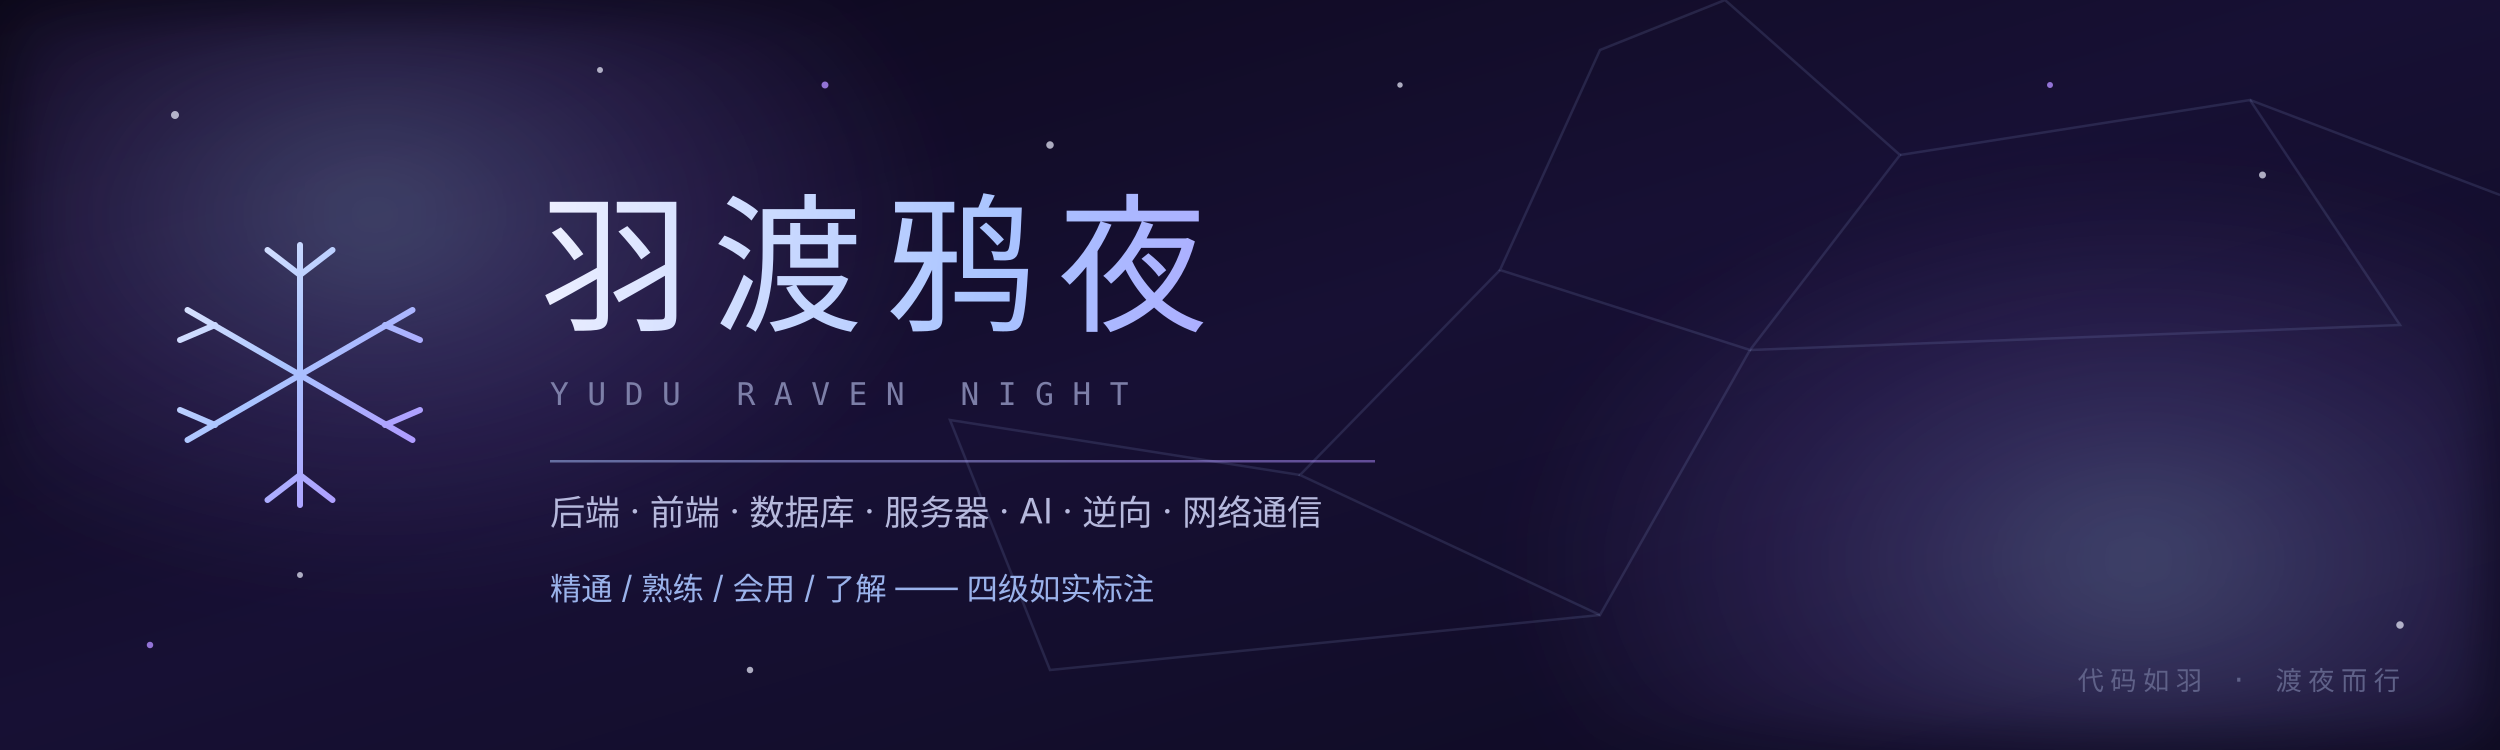
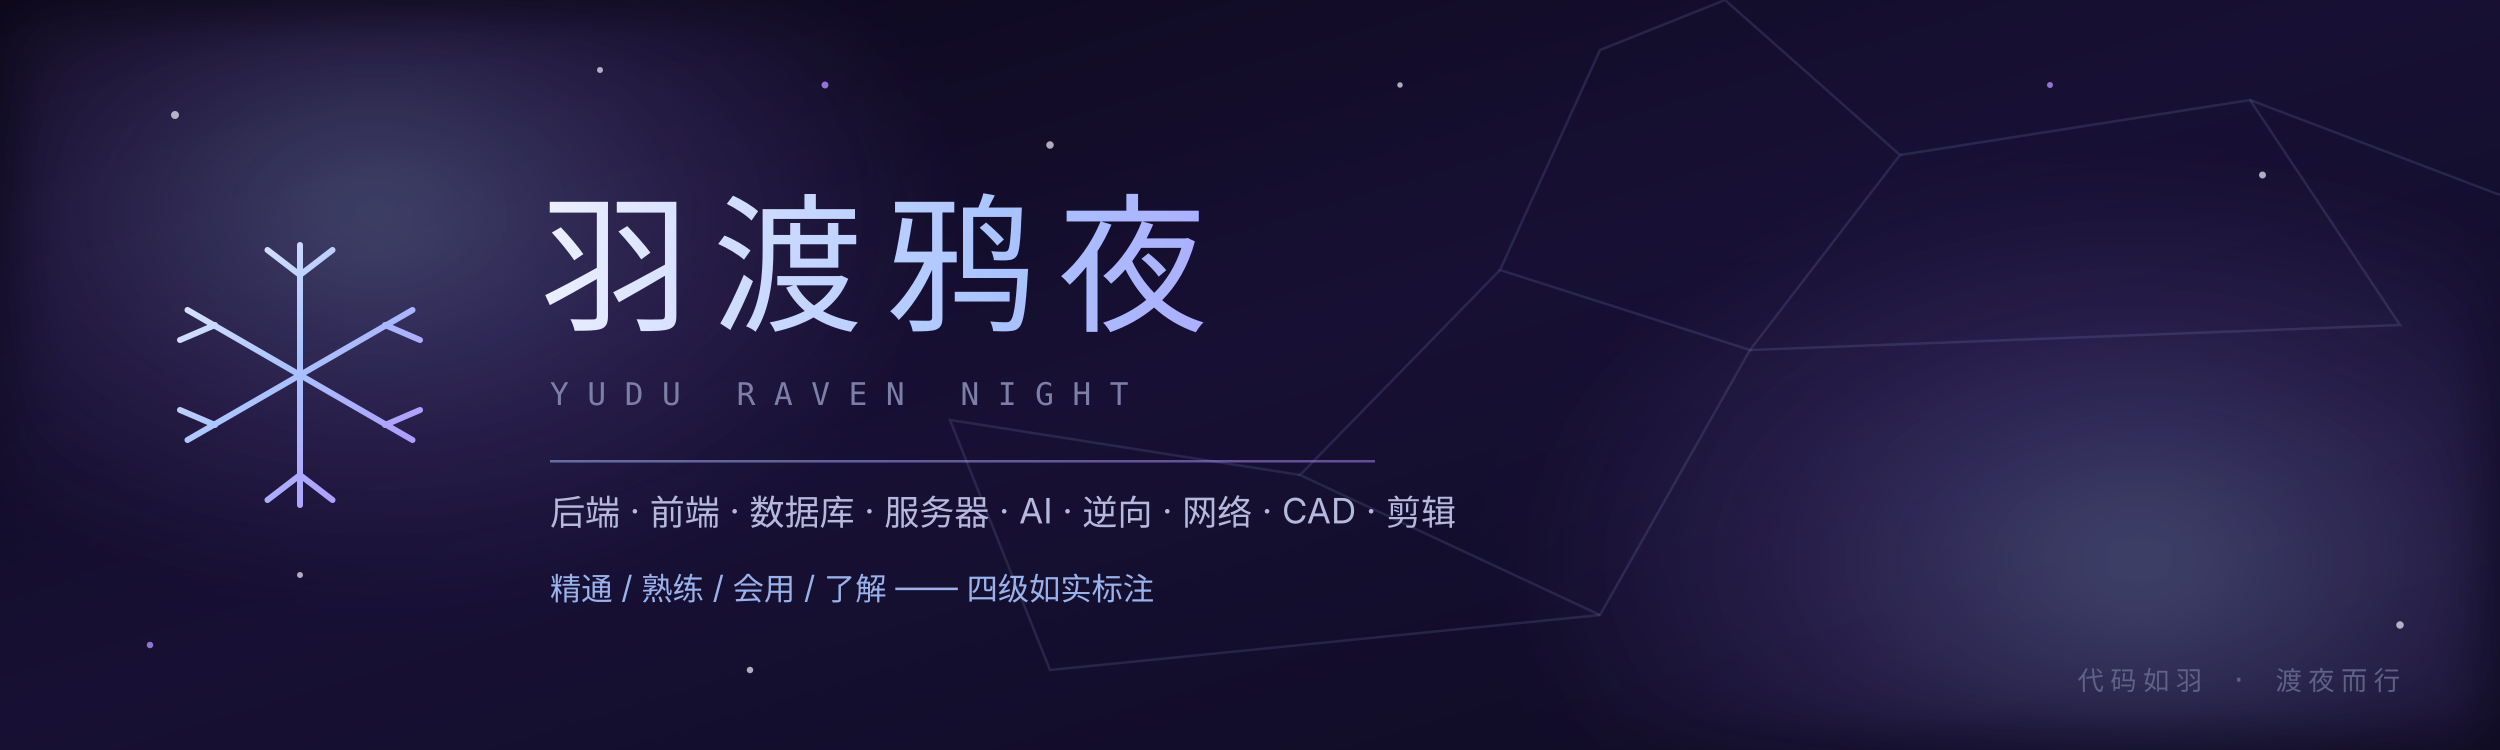
<svg xmlns="http://www.w3.org/2000/svg" viewBox="0 0 1000 300" width="1000" height="300" role="img" aria-label="羽渡鸦夜 · 全栈工程">
  <defs>
    <linearGradient id="bg" x1="0" y1="0" x2="1" y2="1">
      <stop offset="0%" stop-color="#0b0718" />
      <stop offset="48%" stop-color="#171034" />
      <stop offset="100%" stop-color="#0d0a20" />
    </linearGradient>
    <linearGradient id="ice" gradientUnits="userSpaceOnUse" x1="216" y1="80" x2="620" y2="140">
      <stop offset="0%" stop-color="#eef0ff" />
      <stop offset="45%" stop-color="#a9c4ff" />
      <stop offset="100%" stop-color="#b18cff" />
    </linearGradient>
    <linearGradient id="iceEmblem" gradientUnits="userSpaceOnUse" x1="-52" y1="-52" x2="52" y2="52">
      <stop offset="0%" stop-color="#eef0ff" />
      <stop offset="45%" stop-color="#a9c4ff" />
      <stop offset="100%" stop-color="#b18cff" />
    </linearGradient>
    <linearGradient id="accent" gradientUnits="userSpaceOnUse" x1="220" y1="0" x2="550" y2="0">
      <stop offset="0%" stop-color="#a9c4ff" />
      <stop offset="100%" stop-color="#b18cff" />
    </linearGradient>
    <radialGradient id="halo" cx="50%" cy="50%" r="50%">
      <stop offset="0%" stop-color="#a9c4ff" stop-opacity=".32" />
      <stop offset="60%" stop-color="#9d7bff" stop-opacity=".13" />
      <stop offset="100%" stop-color="#9d7bff" stop-opacity="0" />
    </radialGradient>
    <filter id="soft">
      <feGaussianBlur stdDeviation="16" />
    </filter>
  </defs>
  <rect width="1000" height="300" fill="url(#bg)" />
  <ellipse cx="150" cy="86" rx="230" ry="150" fill="url(#halo)" filter="url(#soft)" />
  <ellipse cx="855" cy="224" rx="250" ry="160" fill="url(#halo)" filter="url(#soft)" />
  <g stroke="#a9c4ff" stroke-opacity=".13" stroke-width="1" fill="none">
    <path d="M690 0 L760 62 L700 140 L600 108 L640 20 Z" />
    <path d="M760 62 L900 40 L960 130 L700 140" />
    <path d="M900 40 L1000 78" />
    <path d="M600 108 L520 190 L640 246 L700 140" />
    <path d="M520 190 L380 168 L420 268 L640 246" />
  </g>
  <g fill="#eef0ff" fill-opacity=".7">
    <circle cx="70" cy="46" r="1.6" />
    <circle cx="240" cy="28" r="1.2" />
    <circle cx="420" cy="58" r="1.5" />
    <circle cx="560" cy="34" r="1.1" />
    <circle cx="905" cy="70" r="1.4" />
    <circle cx="960" cy="250" r="1.5" />
    <circle cx="300" cy="268" r="1.3" />
    <circle cx="120" cy="230" r="1.2" />
  </g>
  <g fill="#b18cff" fill-opacity=".8">
    <circle cx="330" cy="34" r="1.4" />
    <circle cx="820" cy="34" r="1.2" />
    <circle cx="60" cy="258" r="1.3" />
  </g>
  <g transform="translate(120,150)" stroke="url(#iceEmblem)" stroke-width="2.4" stroke-linecap="round" fill="none">
    <path d="M0 -52 v104" />
    <path d="M-45 -26 L45 26" />
    <path d="M45 -26 L-45 26" />
    <path d="M0 -40 L-13 -50 M0 -40 L13 -50" />
    <path d="M0 40 L-13 50 M0 40 L13 50" />
    <path d="M-34 -20 L-48 -14 M-34 20 L-48 14" />
    <path d="M34 -20 L48 -14 M34 20 L48 14" />
  </g>
  <text x="216" y="128" font-family="Georgia, 'Songti SC', 'Noto Serif SC', serif" font-size="60" letter-spacing="9" fill="url(#ice)">羽渡鸦夜</text>
  <text x="220" y="162" font-family="Consolas, 'JetBrains Mono', monospace" font-size="12.5" letter-spacing="7.4" fill="#7d7fa8">YUDU RAVEN NIGHT</text>
  <rect x="220" y="184" width="330" height="1" fill="url(#accent)" fill-opacity=".5" />
-   <text x="220" y="210" font-family="Inter, 'PingFang SC', sans-serif" font-size="14" fill="#b6b9dd">后端 · 前端 · 数据库 · 服务器 · AI · 逆向 · 网络通信</text>
+   <text x="220" y="210" font-family="Inter, 'PingFang SC', sans-serif" font-size="14" fill="#b6b9dd">后端 · 前端 · 数据库 · 服务器 · AI · 逆向 · 网络 · CAD · 剪辑</text>
  <text x="220" y="240" font-family="Inter, 'PingFang SC', sans-serif" font-size="12.5" fill="#a9c4ff" fill-opacity=".9">精通 / 熟练 / 会用 / 了解 —— 四级如实标注</text>
  <text x="960" y="276" text-anchor="end" font-family="Consolas, monospace" font-size="10.5" letter-spacing="2.6" fill="#5f6188">代码如羽 · 渡夜而行</text>
</svg>
